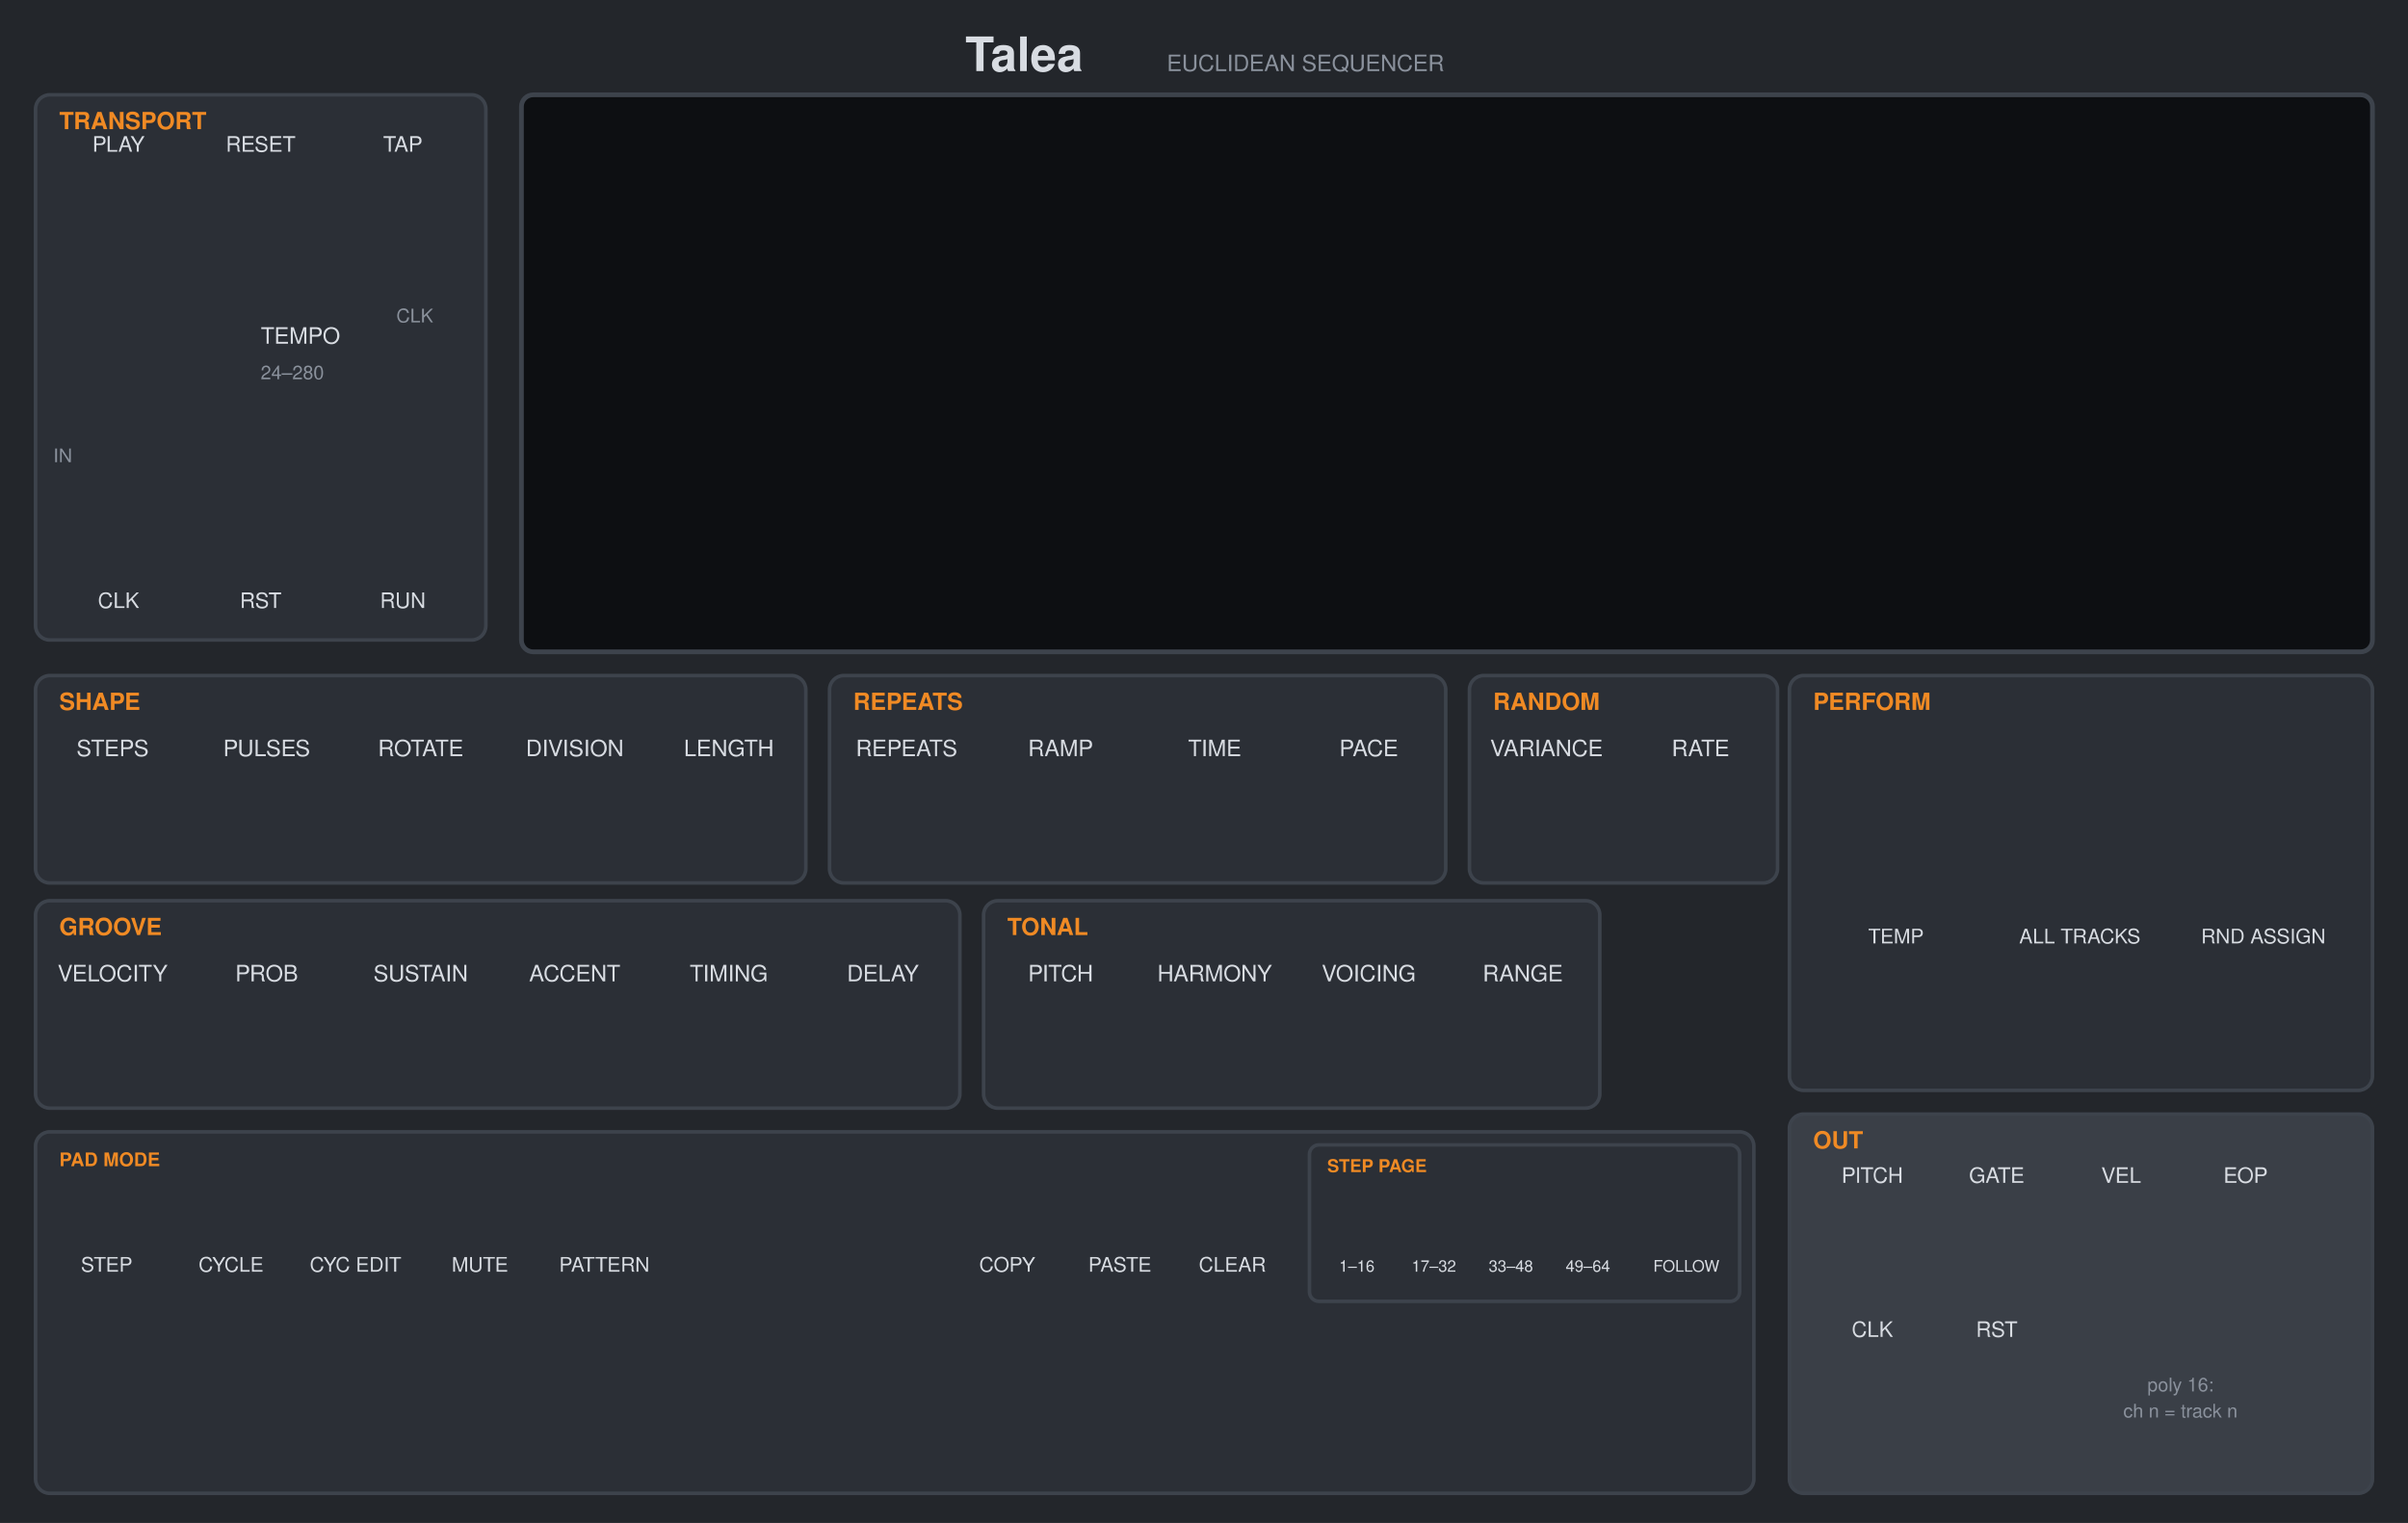
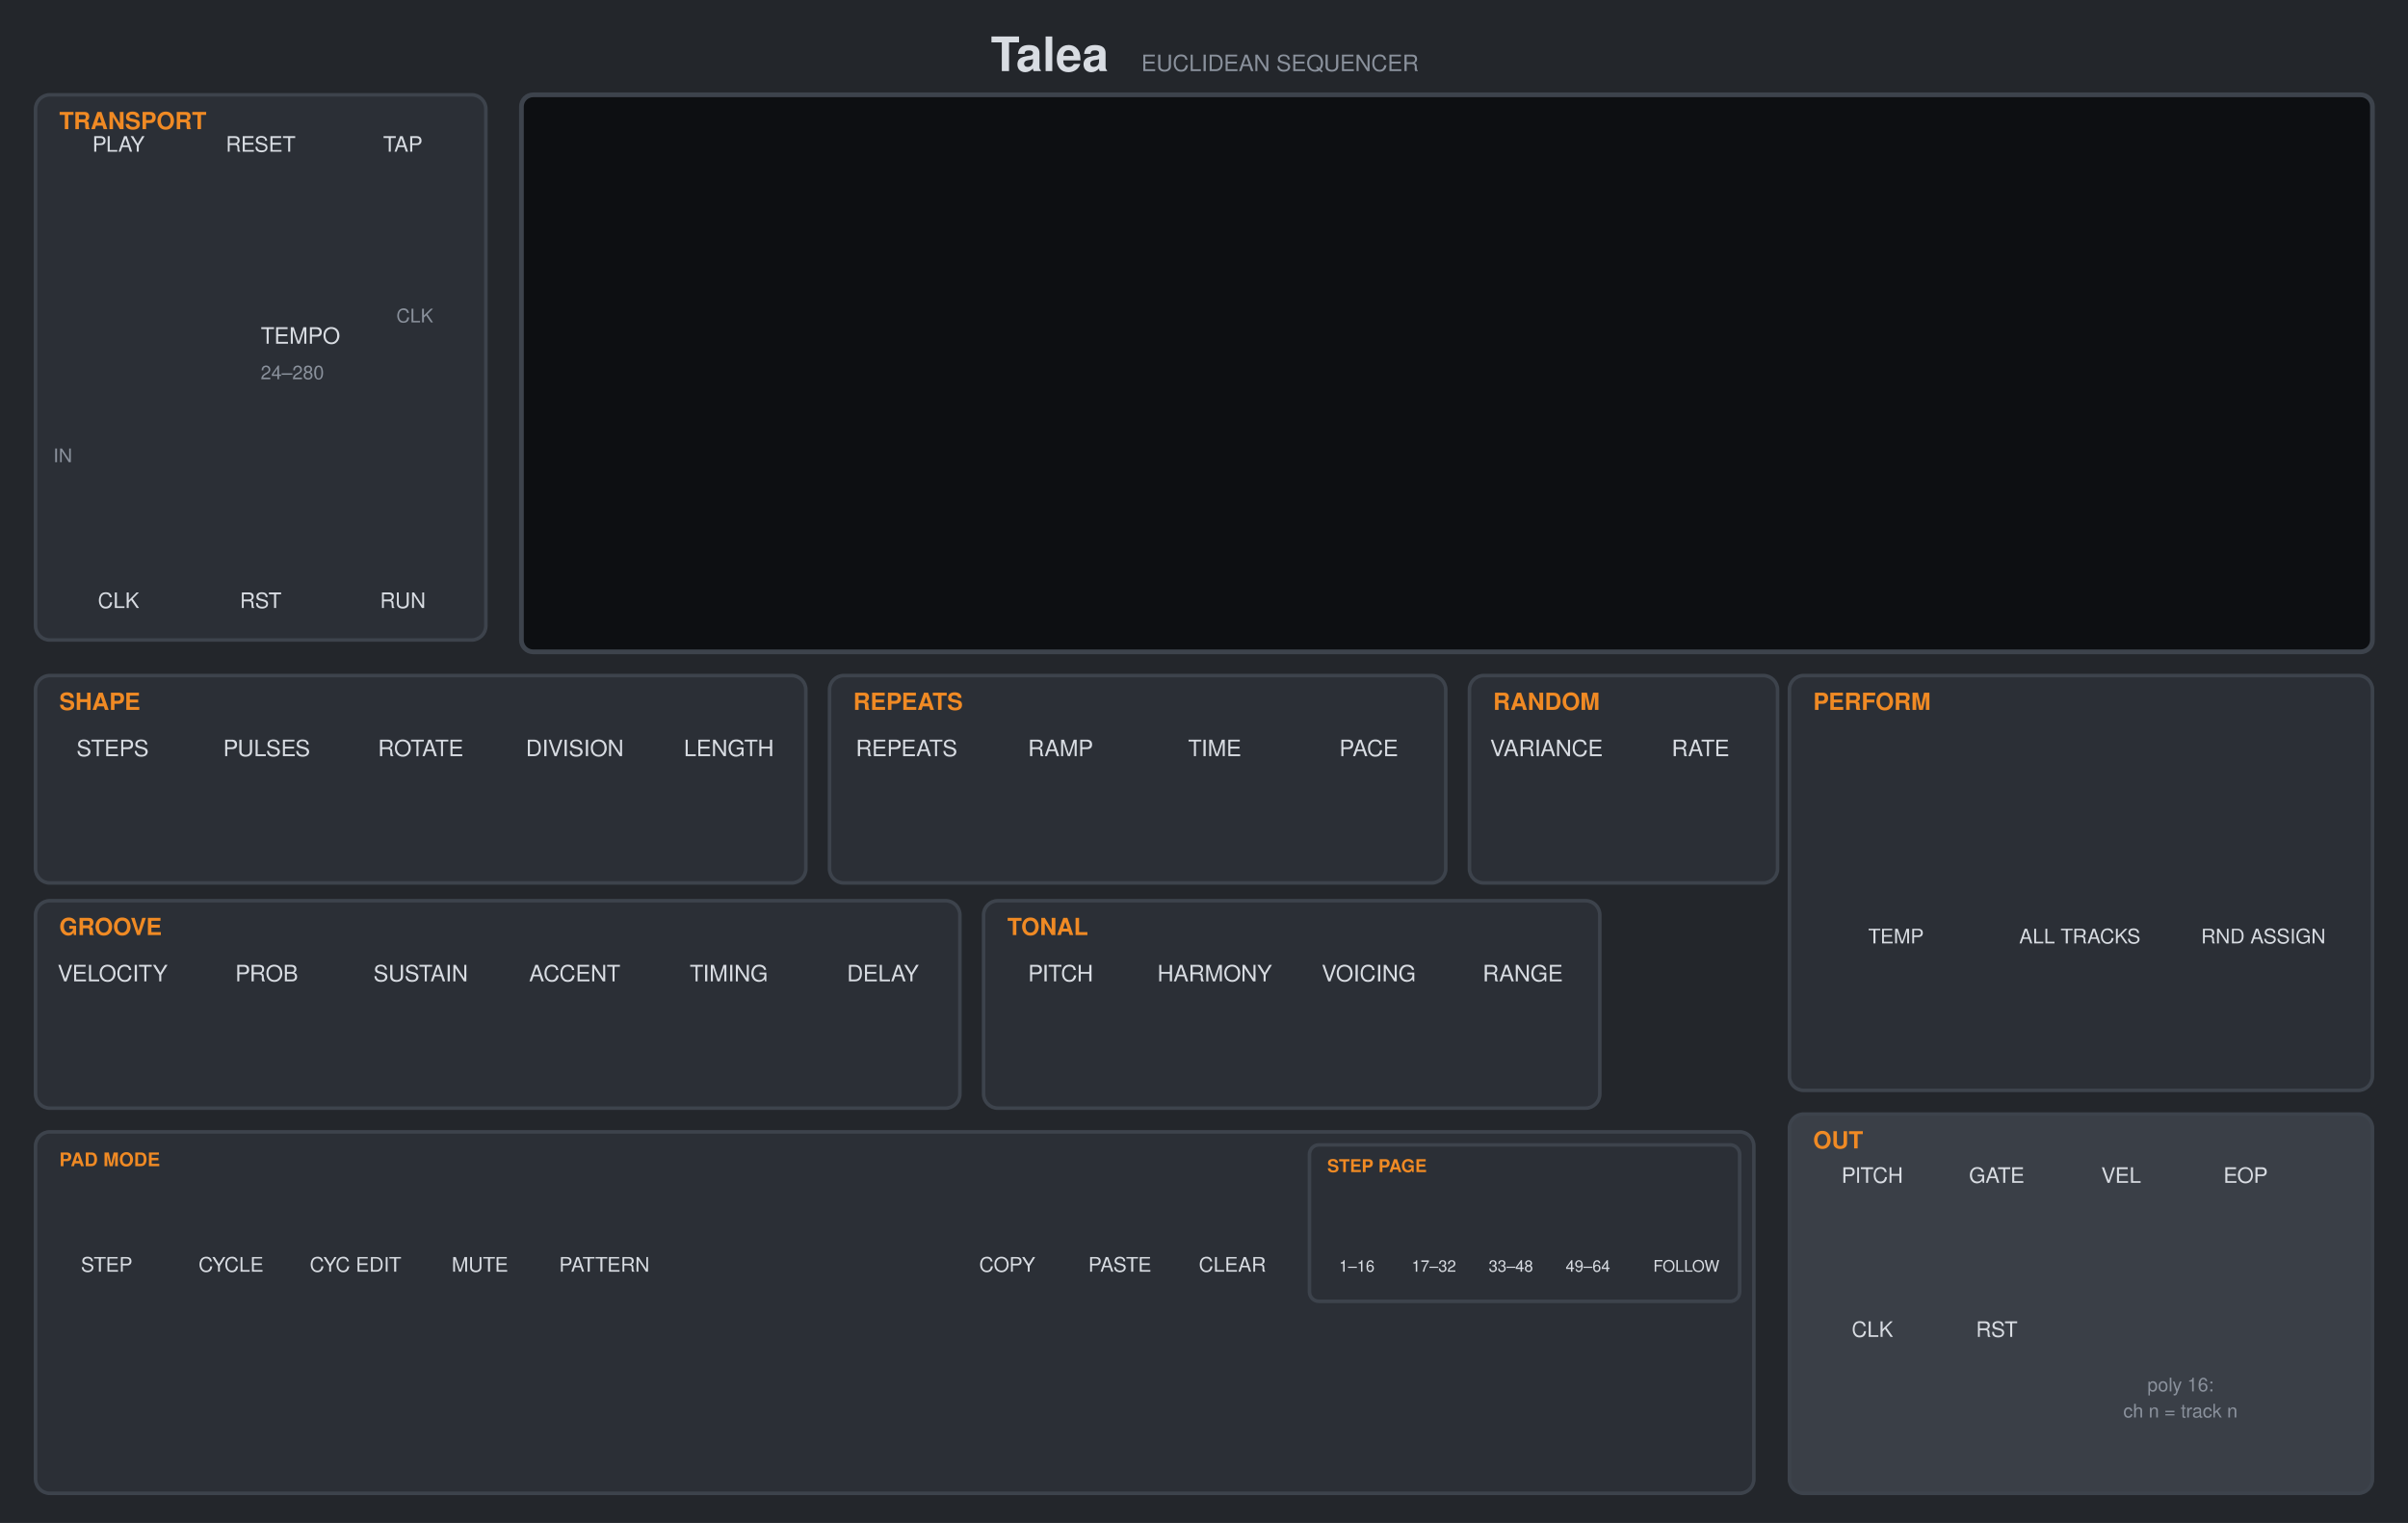
<svg xmlns="http://www.w3.org/2000/svg" width="203.20mm" height="128.5mm" viewBox="0 0 203.20 128.5">
  <rect x="0" y="0" width="203.20" height="128.5" fill="#23262b" />
-   <text x="81.45" y="6.00" font-family="Helvetica, Arial, sans-serif" font-size="4.0" font-weight="bold" fill="#d8dce2" text-anchor="start">Talea</text>
-   <text x="98.46" y="6.00" font-family="Helvetica, Arial, sans-serif" font-size="1.9" font-weight="normal" fill="#8a919c" text-anchor="start">EUCLIDEAN SEQUENCER</text>
+   <text x="83.60" y="6.00" font-family="Helvetica, Arial, sans-serif" font-size="4.0" font-weight="bold" fill="#d8dce2" text-anchor="start">Talea</text>
+   <text x="96.31" y="6.00" font-family="Helvetica, Arial, sans-serif" font-size="1.9" font-weight="normal" fill="#8a919c" text-anchor="start">EUCLIDEAN SEQUENCER</text>
  <rect x="3.00" y="8.00" width="38.00" height="46.00" rx="1.2" fill="#2b2f36" stroke="#3d434c" stroke-width="0.3" />
  <text x="5.00" y="10.90" font-family="Helvetica, Arial, sans-serif" font-size="2.0" font-weight="bold" fill="#f08a24" text-anchor="start">TRANSPORT</text>
  <text x="10.00" y="12.80" font-family="Helvetica, Arial, sans-serif" font-size="1.8" font-weight="normal" fill="#d8dce2" text-anchor="middle">PLAY</text>
  <text x="22.00" y="12.80" font-family="Helvetica, Arial, sans-serif" font-size="1.8" font-weight="normal" fill="#d8dce2" text-anchor="middle">RESET</text>
  <text x="34.00" y="12.80" font-family="Helvetica, Arial, sans-serif" font-size="1.8" font-weight="normal" fill="#d8dce2" text-anchor="middle">TAP</text>
  <text x="22.00" y="29.00" font-family="Helvetica, Arial, sans-serif" font-size="1.9" font-weight="normal" fill="#d8dce2" text-anchor="start">TEMPO</text>
  <text x="22.00" y="32.00" font-family="Helvetica, Arial, sans-serif" font-size="1.6" font-weight="normal" fill="#8a919c" text-anchor="start">24–280</text>
  <text x="35.00" y="27.20" font-family="Helvetica, Arial, sans-serif" font-size="1.6" font-weight="normal" fill="#8a919c" text-anchor="middle">CLK</text>
  <text x="4.50" y="39.00" font-family="Helvetica, Arial, sans-serif" font-size="1.6" font-weight="normal" fill="#8a919c" text-anchor="start">IN</text>
  <text x="10.00" y="51.30" font-family="Helvetica, Arial, sans-serif" font-size="1.8" font-weight="normal" fill="#d8dce2" text-anchor="middle">CLK</text>
  <text x="22.00" y="51.30" font-family="Helvetica, Arial, sans-serif" font-size="1.8" font-weight="normal" fill="#d8dce2" text-anchor="middle">RST</text>
  <text x="34.00" y="51.30" font-family="Helvetica, Arial, sans-serif" font-size="1.8" font-weight="normal" fill="#d8dce2" text-anchor="middle">RUN</text>
  <rect x="44" y="8" width="156.20" height="47" rx="1" fill="#0d0f12" stroke="#3d434c" stroke-width="0.4" />
  <rect x="3.00" y="57.00" width="65.00" height="17.50" rx="1.2" fill="#2b2f36" stroke="#3d434c" stroke-width="0.3" />
  <text x="5.00" y="59.90" font-family="Helvetica, Arial, sans-serif" font-size="2.0" font-weight="bold" fill="#f08a24" text-anchor="start">SHAPE</text>
  <text x="9.50" y="63.80" font-family="Helvetica, Arial, sans-serif" font-size="1.9" font-weight="normal" fill="#d8dce2" text-anchor="middle">STEPS</text>
  <text x="22.50" y="63.80" font-family="Helvetica, Arial, sans-serif" font-size="1.9" font-weight="normal" fill="#d8dce2" text-anchor="middle">PULSES</text>
  <text x="35.50" y="63.80" font-family="Helvetica, Arial, sans-serif" font-size="1.9" font-weight="normal" fill="#d8dce2" text-anchor="middle">ROTATE</text>
  <text x="48.50" y="63.80" font-family="Helvetica, Arial, sans-serif" font-size="1.9" font-weight="normal" fill="#d8dce2" text-anchor="middle">DIVISION</text>
  <text x="61.50" y="63.80" font-family="Helvetica, Arial, sans-serif" font-size="1.9" font-weight="normal" fill="#d8dce2" text-anchor="middle">LENGTH</text>
  <rect x="70.00" y="57.00" width="52.00" height="17.50" rx="1.2" fill="#2b2f36" stroke="#3d434c" stroke-width="0.3" />
  <text x="72.00" y="59.90" font-family="Helvetica, Arial, sans-serif" font-size="2.0" font-weight="bold" fill="#f08a24" text-anchor="start">REPEATS</text>
  <text x="76.50" y="63.80" font-family="Helvetica, Arial, sans-serif" font-size="1.9" font-weight="normal" fill="#d8dce2" text-anchor="middle">REPEATS</text>
  <text x="89.50" y="63.80" font-family="Helvetica, Arial, sans-serif" font-size="1.9" font-weight="normal" fill="#d8dce2" text-anchor="middle">RAMP</text>
  <text x="102.50" y="63.80" font-family="Helvetica, Arial, sans-serif" font-size="1.9" font-weight="normal" fill="#d8dce2" text-anchor="middle">TIME</text>
  <text x="115.50" y="63.80" font-family="Helvetica, Arial, sans-serif" font-size="1.9" font-weight="normal" fill="#d8dce2" text-anchor="middle">PACE</text>
  <rect x="124.00" y="57.00" width="26.00" height="17.50" rx="1.2" fill="#2b2f36" stroke="#3d434c" stroke-width="0.3" />
  <text x="126.00" y="59.90" font-family="Helvetica, Arial, sans-serif" font-size="2.0" font-weight="bold" fill="#f08a24" text-anchor="start">RANDOM</text>
  <text x="130.50" y="63.80" font-family="Helvetica, Arial, sans-serif" font-size="1.9" font-weight="normal" fill="#d8dce2" text-anchor="middle">VARIANCE</text>
  <text x="143.50" y="63.80" font-family="Helvetica, Arial, sans-serif" font-size="1.9" font-weight="normal" fill="#d8dce2" text-anchor="middle">RATE</text>
  <rect x="3.00" y="76.00" width="78.00" height="17.50" rx="1.2" fill="#2b2f36" stroke="#3d434c" stroke-width="0.3" />
  <text x="5.00" y="78.90" font-family="Helvetica, Arial, sans-serif" font-size="2.0" font-weight="bold" fill="#f08a24" text-anchor="start">GROOVE</text>
  <text x="9.50" y="82.80" font-family="Helvetica, Arial, sans-serif" font-size="1.9" font-weight="normal" fill="#d8dce2" text-anchor="middle">VELOCITY</text>
  <text x="22.50" y="82.80" font-family="Helvetica, Arial, sans-serif" font-size="1.9" font-weight="normal" fill="#d8dce2" text-anchor="middle">PROB</text>
  <text x="35.50" y="82.80" font-family="Helvetica, Arial, sans-serif" font-size="1.9" font-weight="normal" fill="#d8dce2" text-anchor="middle">SUSTAIN</text>
  <text x="48.50" y="82.80" font-family="Helvetica, Arial, sans-serif" font-size="1.9" font-weight="normal" fill="#d8dce2" text-anchor="middle">ACCENT</text>
  <text x="61.50" y="82.80" font-family="Helvetica, Arial, sans-serif" font-size="1.9" font-weight="normal" fill="#d8dce2" text-anchor="middle">TIMING</text>
  <text x="74.50" y="82.80" font-family="Helvetica, Arial, sans-serif" font-size="1.9" font-weight="normal" fill="#d8dce2" text-anchor="middle">DELAY</text>
  <rect x="83.00" y="76.00" width="52.00" height="17.50" rx="1.2" fill="#2b2f36" stroke="#3d434c" stroke-width="0.3" />
  <text x="85.00" y="78.90" font-family="Helvetica, Arial, sans-serif" font-size="2.0" font-weight="bold" fill="#f08a24" text-anchor="start">TONAL</text>
  <text x="89.50" y="82.80" font-family="Helvetica, Arial, sans-serif" font-size="1.9" font-weight="normal" fill="#d8dce2" text-anchor="middle">PITCH</text>
  <text x="102.50" y="82.80" font-family="Helvetica, Arial, sans-serif" font-size="1.9" font-weight="normal" fill="#d8dce2" text-anchor="middle">HARMONY</text>
  <text x="115.50" y="82.80" font-family="Helvetica, Arial, sans-serif" font-size="1.9" font-weight="normal" fill="#d8dce2" text-anchor="middle">VOICING</text>
  <text x="128.50" y="82.80" font-family="Helvetica, Arial, sans-serif" font-size="1.9" font-weight="normal" fill="#d8dce2" text-anchor="middle">RANGE</text>
  <rect x="3.00" y="95.50" width="145.00" height="30.50" rx="1.2" fill="#2b2f36" stroke="#3d434c" stroke-width="0.3" />
  <text x="9.00" y="107.30" font-family="Helvetica, Arial, sans-serif" font-size="1.7" font-weight="normal" fill="#d8dce2" text-anchor="middle">STEP</text>
  <text x="19.50" y="107.30" font-family="Helvetica, Arial, sans-serif" font-size="1.7" font-weight="normal" fill="#d8dce2" text-anchor="middle">CYCLE</text>
  <text x="40.50" y="107.30" font-family="Helvetica, Arial, sans-serif" font-size="1.7" font-weight="normal" fill="#d8dce2" text-anchor="middle">MUTE</text>
  <text x="51.00" y="107.30" font-family="Helvetica, Arial, sans-serif" font-size="1.7" font-weight="normal" fill="#d8dce2" text-anchor="middle">PATTERN</text>
  <text x="5.00" y="98.40" font-family="Helvetica, Arial, sans-serif" font-size="1.6" font-weight="bold" fill="#f08a24" text-anchor="start">PAD MODE</text>
  <text x="30.00" y="107.30" font-family="Helvetica, Arial, sans-serif" font-size="1.7" font-weight="normal" fill="#d8dce2" text-anchor="middle">CYC EDIT</text>
  <text x="85.00" y="107.30" font-family="Helvetica, Arial, sans-serif" font-size="1.7" font-weight="normal" fill="#d8dce2" text-anchor="middle">COPY</text>
  <text x="94.50" y="107.30" font-family="Helvetica, Arial, sans-serif" font-size="1.7" font-weight="normal" fill="#d8dce2" text-anchor="middle">PASTE</text>
  <text x="104.00" y="107.30" font-family="Helvetica, Arial, sans-serif" font-size="1.7" font-weight="normal" fill="#d8dce2" text-anchor="middle">CLEAR</text>
  <rect x="110.5" y="96.6" width="36.3" height="13.2" rx="0.8" fill="none" stroke="#3d434c" stroke-width="0.3" />
  <text x="112.00" y="98.90" font-family="Helvetica, Arial, sans-serif" font-size="1.5" font-weight="bold" fill="#f08a24" text-anchor="start">STEP PAGE</text>
  <text x="114.50" y="107.30" font-family="Helvetica, Arial, sans-serif" font-size="1.35" font-weight="normal" fill="#d8dce2" text-anchor="middle">1–16</text>
  <text x="121.00" y="107.30" font-family="Helvetica, Arial, sans-serif" font-size="1.35" font-weight="normal" fill="#d8dce2" text-anchor="middle">17–32</text>
  <text x="127.50" y="107.30" font-family="Helvetica, Arial, sans-serif" font-size="1.35" font-weight="normal" fill="#d8dce2" text-anchor="middle">33–48</text>
  <text x="134.00" y="107.30" font-family="Helvetica, Arial, sans-serif" font-size="1.35" font-weight="normal" fill="#d8dce2" text-anchor="middle">49–64</text>
  <text x="142.30" y="107.30" font-family="Helvetica, Arial, sans-serif" font-size="1.35" font-weight="normal" fill="#d8dce2" text-anchor="middle">FOLLOW</text>
  <rect x="151.00" y="57.00" width="49.20" height="35.00" rx="1.2" fill="#2b2f36" stroke="#3d434c" stroke-width="0.3" />
  <text x="153.00" y="59.90" font-family="Helvetica, Arial, sans-serif" font-size="2.0" font-weight="bold" fill="#f08a24" text-anchor="start">PERFORM</text>
  <text x="160.00" y="79.60" font-family="Helvetica, Arial, sans-serif" font-size="1.7" font-weight="normal" fill="#d8dce2" text-anchor="middle">TEMP</text>
  <text x="175.50" y="79.60" font-family="Helvetica, Arial, sans-serif" font-size="1.7" font-weight="normal" fill="#d8dce2" text-anchor="middle">ALL TRACKS</text>
  <text x="191.00" y="79.60" font-family="Helvetica, Arial, sans-serif" font-size="1.7" font-weight="normal" fill="#d8dce2" text-anchor="middle">RND ASSIGN</text>
  <rect x="151.00" y="94.00" width="49.20" height="32.00" rx="1.2" fill="#3a3f47" stroke="#3d434c" stroke-width="0.3" />
  <text x="153.00" y="96.90" font-family="Helvetica, Arial, sans-serif" font-size="2.0" font-weight="bold" fill="#f08a24" text-anchor="start">OUT</text>
  <text x="158.00" y="99.80" font-family="Helvetica, Arial, sans-serif" font-size="1.8" font-weight="normal" fill="#d8dce2" text-anchor="middle">PITCH</text>
  <text x="168.50" y="99.80" font-family="Helvetica, Arial, sans-serif" font-size="1.8" font-weight="normal" fill="#d8dce2" text-anchor="middle">GATE</text>
  <text x="179.00" y="99.80" font-family="Helvetica, Arial, sans-serif" font-size="1.8" font-weight="normal" fill="#d8dce2" text-anchor="middle">VEL</text>
  <text x="189.50" y="99.80" font-family="Helvetica, Arial, sans-serif" font-size="1.8" font-weight="normal" fill="#d8dce2" text-anchor="middle">EOP</text>
  <text x="158.00" y="112.80" font-family="Helvetica, Arial, sans-serif" font-size="1.8" font-weight="normal" fill="#d8dce2" text-anchor="middle">CLK</text>
  <text x="168.50" y="112.80" font-family="Helvetica, Arial, sans-serif" font-size="1.8" font-weight="normal" fill="#d8dce2" text-anchor="middle">RST</text>
  <text x="184.00" y="117.40" font-family="Helvetica, Arial, sans-serif" font-size="1.6" font-weight="normal" fill="#8a919c" text-anchor="middle">poly 16:</text>
  <text x="184.00" y="119.60" font-family="Helvetica, Arial, sans-serif" font-size="1.6" font-weight="normal" fill="#8a919c" text-anchor="middle">ch n = track n</text>
  <g id="components" style="display:none">
    <circle id="PLAY_PARAM" cx="10.00" cy="17.00" r="1" fill="#ff0000" />
    <circle id="PLAY_LIGHT" cx="10.00" cy="17.00" r="1" fill="#ff00ff" />
    <circle id="RESET_PARAM" cx="22.00" cy="17.00" r="1" fill="#ff0000" />
    <circle id="TAP_PARAM" cx="34.00" cy="17.00" r="1" fill="#ff0000" />
    <circle id="TEMPO_PARAM" cx="14.00" cy="30.00" r="1" fill="#ff0000" />
    <circle id="CLOCK_LIGHT" cx="35.00" cy="30.00" r="1" fill="#ff00ff" />
    <circle id="CLOCK_INPUT" cx="10.00" cy="44.00" r="1" fill="#00ff00" />
    <circle id="RESET_INPUT" cx="22.00" cy="44.00" r="1" fill="#00ff00" />
    <circle id="RUN_INPUT" cx="34.00" cy="44.00" r="1" fill="#00ff00" />
    <rect id="ContextDisplay" x="44.00" y="8.00" width="156.20" height="47.00" fill="#ffff00" />
    <circle id="STEPS_PARAM" cx="9.50" cy="69.00" r="1" fill="#ff0000" />
    <circle id="PULSES_PARAM" cx="22.50" cy="69.00" r="1" fill="#ff0000" />
    <circle id="ROTATE_PARAM" cx="35.50" cy="69.00" r="1" fill="#ff0000" />
    <circle id="DIVISION_PARAM" cx="48.50" cy="69.00" r="1" fill="#ff0000" />
    <circle id="LENGTH_PARAM" cx="61.50" cy="69.00" r="1" fill="#ff0000" />
    <circle id="REPEATS_PARAM" cx="76.50" cy="69.00" r="1" fill="#ff0000" />
    <circle id="RAMP_PARAM" cx="89.50" cy="69.00" r="1" fill="#ff0000" />
    <circle id="REPEAT_TIME_PARAM" cx="102.50" cy="69.00" r="1" fill="#ff0000" />
    <circle id="PACE_PARAM" cx="115.50" cy="69.00" r="1" fill="#ff0000" />
    <circle id="VARIANCE_PARAM" cx="130.50" cy="69.00" r="1" fill="#ff0000" />
    <circle id="RANDOM_RATE_PARAM" cx="143.50" cy="69.00" r="1" fill="#ff0000" />
    <circle id="VELOCITY_PARAM" cx="9.50" cy="88.00" r="1" fill="#ff0000" />
    <circle id="PROBABILITY_PARAM" cx="22.50" cy="88.00" r="1" fill="#ff0000" />
    <circle id="SUSTAIN_PARAM" cx="35.50" cy="88.00" r="1" fill="#ff0000" />
    <circle id="ACCENT_PARAM" cx="48.50" cy="88.00" r="1" fill="#ff0000" />
    <circle id="TIMING_PARAM" cx="61.50" cy="88.00" r="1" fill="#ff0000" />
    <circle id="DELAY_PARAM" cx="74.50" cy="88.00" r="1" fill="#ff0000" />
    <circle id="PITCH_PARAM" cx="89.50" cy="88.00" r="1" fill="#ff0000" />
    <circle id="HARMONY_PARAM" cx="102.50" cy="88.00" r="1" fill="#ff0000" />
    <circle id="VOICING_PARAM" cx="115.50" cy="88.00" r="1" fill="#ff0000" />
    <circle id="RANGE_PARAM" cx="128.50" cy="88.00" r="1" fill="#ff0000" />
    <circle id="MODE_STEP_PARAM" cx="9.00" cy="102.00" r="1" fill="#ff0000" />
    <circle id="MODE_LIGHT_0" cx="9.00" cy="102.00" r="1" fill="#ff00ff" />
    <circle id="MODE_CYCLE_PARAM" cx="19.50" cy="102.00" r="1" fill="#ff0000" />
    <circle id="MODE_LIGHT_1" cx="19.50" cy="102.00" r="1" fill="#ff00ff" />
    <circle id="MODE_MUTE_PARAM" cx="40.50" cy="102.00" r="1" fill="#ff0000" />
    <circle id="MODE_LIGHT_2" cx="40.50" cy="102.00" r="1" fill="#ff00ff" />
    <circle id="MODE_PATTERN_PARAM" cx="51.00" cy="102.00" r="1" fill="#ff0000" />
    <circle id="MODE_LIGHT_3" cx="51.00" cy="102.00" r="1" fill="#ff00ff" />
    <circle id="CYCLE_EDIT_PARAM" cx="30.00" cy="102.00" r="1" fill="#ff0000" />
    <circle id="CYCLE_EDIT_LIGHT" cx="30.00" cy="102.00" r="1" fill="#ff00ff" />
    <circle id="COPY_PARAM" cx="85.00" cy="102.00" r="1" fill="#ff0000" />
    <circle id="COPY_LIGHT" cx="85.00" cy="102.00" r="1" fill="#ff00ff" />
    <circle id="PASTE_PARAM" cx="94.50" cy="102.00" r="1" fill="#ff0000" />
    <circle id="PASTE_LIGHT" cx="94.50" cy="102.00" r="1" fill="#ff00ff" />
    <circle id="CLEAR_PARAM" cx="104.00" cy="102.00" r="1" fill="#ff0000" />
    <circle id="CLEAR_LIGHT" cx="104.00" cy="102.00" r="1" fill="#ff00ff" />
    <circle id="STEP_PAGE_PARAM_0" cx="114.50" cy="102.60" r="1" fill="#ff0000" />
    <circle id="STEP_PAGE_LIGHT_0" cx="114.50" cy="102.60" r="1" fill="#ff00ff" />
    <circle id="STEP_PAGE_PARAM_1" cx="121.00" cy="102.60" r="1" fill="#ff0000" />
    <circle id="STEP_PAGE_LIGHT_1" cx="121.00" cy="102.60" r="1" fill="#ff00ff" />
    <circle id="STEP_PAGE_PARAM_2" cx="127.50" cy="102.60" r="1" fill="#ff0000" />
    <circle id="STEP_PAGE_LIGHT_2" cx="127.50" cy="102.60" r="1" fill="#ff00ff" />
    <circle id="STEP_PAGE_PARAM_3" cx="134.00" cy="102.60" r="1" fill="#ff0000" />
    <circle id="STEP_PAGE_LIGHT_3" cx="134.00" cy="102.60" r="1" fill="#ff00ff" />
    <circle id="FOLLOW_PARAM" cx="142.30" cy="102.60" r="1" fill="#ff0000" />
    <circle id="FOLLOW_LIGHT" cx="142.30" cy="102.60" r="1" fill="#ff00ff" />
    <circle id="PAD_PARAM_1" cx="8.30" cy="118.30" r="1" fill="#ff0000" />
    <circle id="PAD_LIGHT_1" cx="8.30" cy="118.30" r="1" fill="#ff00ff" />
    <circle id="TRACK_SELECT_PARAM_1" cx="8.30" cy="111.90" r="1" fill="#ff0000" />
    <circle id="TRACK_SELECT_LIGHT_1" cx="8.30" cy="111.90" r="1" fill="#ff00ff" />
    <circle id="PAD_PARAM_2" cx="17.26" cy="118.30" r="1" fill="#ff0000" />
    <circle id="PAD_LIGHT_2" cx="17.26" cy="118.30" r="1" fill="#ff00ff" />
    <circle id="TRACK_SELECT_PARAM_2" cx="17.26" cy="111.90" r="1" fill="#ff0000" />
    <circle id="TRACK_SELECT_LIGHT_2" cx="17.26" cy="111.90" r="1" fill="#ff00ff" />
    <circle id="PAD_PARAM_3" cx="26.22" cy="118.30" r="1" fill="#ff0000" />
    <circle id="PAD_LIGHT_3" cx="26.22" cy="118.30" r="1" fill="#ff00ff" />
    <circle id="TRACK_SELECT_PARAM_3" cx="26.22" cy="111.90" r="1" fill="#ff0000" />
    <circle id="TRACK_SELECT_LIGHT_3" cx="26.22" cy="111.90" r="1" fill="#ff00ff" />
    <circle id="PAD_PARAM_4" cx="35.18" cy="118.30" r="1" fill="#ff0000" />
    <circle id="PAD_LIGHT_4" cx="35.18" cy="118.30" r="1" fill="#ff00ff" />
    <circle id="TRACK_SELECT_PARAM_4" cx="35.18" cy="111.90" r="1" fill="#ff0000" />
    <circle id="TRACK_SELECT_LIGHT_4" cx="35.18" cy="111.90" r="1" fill="#ff00ff" />
    <circle id="PAD_PARAM_5" cx="44.14" cy="118.30" r="1" fill="#ff0000" />
    <circle id="PAD_LIGHT_5" cx="44.14" cy="118.30" r="1" fill="#ff00ff" />
    <circle id="TRACK_SELECT_PARAM_5" cx="44.14" cy="111.90" r="1" fill="#ff0000" />
    <circle id="TRACK_SELECT_LIGHT_5" cx="44.14" cy="111.90" r="1" fill="#ff00ff" />
    <circle id="PAD_PARAM_6" cx="53.10" cy="118.30" r="1" fill="#ff0000" />
    <circle id="PAD_LIGHT_6" cx="53.10" cy="118.30" r="1" fill="#ff00ff" />
    <circle id="TRACK_SELECT_PARAM_6" cx="53.10" cy="111.90" r="1" fill="#ff0000" />
    <circle id="TRACK_SELECT_LIGHT_6" cx="53.10" cy="111.90" r="1" fill="#ff00ff" />
    <circle id="PAD_PARAM_7" cx="62.06" cy="118.30" r="1" fill="#ff0000" />
    <circle id="PAD_LIGHT_7" cx="62.06" cy="118.30" r="1" fill="#ff00ff" />
    <circle id="TRACK_SELECT_PARAM_7" cx="62.06" cy="111.90" r="1" fill="#ff0000" />
    <circle id="TRACK_SELECT_LIGHT_7" cx="62.06" cy="111.90" r="1" fill="#ff00ff" />
    <circle id="PAD_PARAM_8" cx="71.02" cy="118.30" r="1" fill="#ff0000" />
    <circle id="PAD_LIGHT_8" cx="71.02" cy="118.30" r="1" fill="#ff00ff" />
    <circle id="TRACK_SELECT_PARAM_8" cx="71.02" cy="111.90" r="1" fill="#ff0000" />
    <circle id="TRACK_SELECT_LIGHT_8" cx="71.02" cy="111.90" r="1" fill="#ff00ff" />
    <circle id="PAD_PARAM_9" cx="79.98" cy="118.30" r="1" fill="#ff0000" />
    <circle id="PAD_LIGHT_9" cx="79.98" cy="118.30" r="1" fill="#ff00ff" />
    <circle id="TRACK_SELECT_PARAM_9" cx="79.98" cy="111.90" r="1" fill="#ff0000" />
    <circle id="TRACK_SELECT_LIGHT_9" cx="79.98" cy="111.90" r="1" fill="#ff00ff" />
    <circle id="PAD_PARAM_10" cx="88.94" cy="118.30" r="1" fill="#ff0000" />
    <circle id="PAD_LIGHT_10" cx="88.94" cy="118.30" r="1" fill="#ff00ff" />
    <circle id="TRACK_SELECT_PARAM_10" cx="88.94" cy="111.90" r="1" fill="#ff0000" />
    <circle id="TRACK_SELECT_LIGHT_10" cx="88.94" cy="111.90" r="1" fill="#ff00ff" />
    <circle id="PAD_PARAM_11" cx="97.90" cy="118.30" r="1" fill="#ff0000" />
    <circle id="PAD_LIGHT_11" cx="97.90" cy="118.30" r="1" fill="#ff00ff" />
    <circle id="TRACK_SELECT_PARAM_11" cx="97.90" cy="111.90" r="1" fill="#ff0000" />
    <circle id="TRACK_SELECT_LIGHT_11" cx="97.90" cy="111.90" r="1" fill="#ff00ff" />
    <circle id="PAD_PARAM_12" cx="106.86" cy="118.30" r="1" fill="#ff0000" />
    <circle id="PAD_LIGHT_12" cx="106.86" cy="118.30" r="1" fill="#ff00ff" />
    <circle id="TRACK_SELECT_PARAM_12" cx="106.86" cy="111.90" r="1" fill="#ff0000" />
    <circle id="TRACK_SELECT_LIGHT_12" cx="106.86" cy="111.90" r="1" fill="#ff00ff" />
    <circle id="PAD_PARAM_13" cx="115.82" cy="118.30" r="1" fill="#ff0000" />
    <circle id="PAD_LIGHT_13" cx="115.82" cy="118.30" r="1" fill="#ff00ff" />
    <circle id="TRACK_SELECT_PARAM_13" cx="115.82" cy="111.90" r="1" fill="#ff0000" />
    <circle id="TRACK_SELECT_LIGHT_13" cx="115.82" cy="111.90" r="1" fill="#ff00ff" />
    <circle id="PAD_PARAM_14" cx="124.78" cy="118.30" r="1" fill="#ff0000" />
    <circle id="PAD_LIGHT_14" cx="124.78" cy="118.30" r="1" fill="#ff00ff" />
    <circle id="TRACK_SELECT_PARAM_14" cx="124.78" cy="111.90" r="1" fill="#ff0000" />
    <circle id="TRACK_SELECT_LIGHT_14" cx="124.78" cy="111.90" r="1" fill="#ff00ff" />
    <circle id="PAD_PARAM_15" cx="133.74" cy="118.30" r="1" fill="#ff0000" />
    <circle id="PAD_LIGHT_15" cx="133.74" cy="118.30" r="1" fill="#ff00ff" />
    <circle id="TRACK_SELECT_PARAM_15" cx="133.74" cy="111.90" r="1" fill="#ff0000" />
    <circle id="TRACK_SELECT_LIGHT_15" cx="133.74" cy="111.90" r="1" fill="#ff00ff" />
    <circle id="PAD_PARAM_16" cx="142.70" cy="118.30" r="1" fill="#ff0000" />
    <circle id="PAD_LIGHT_16" cx="142.70" cy="118.30" r="1" fill="#ff00ff" />
    <circle id="TRACK_SELECT_PARAM_16" cx="142.70" cy="111.90" r="1" fill="#ff0000" />
    <circle id="TRACK_SELECT_LIGHT_16" cx="142.70" cy="111.90" r="1" fill="#ff00ff" />
    <circle id="TEMP_PARAM" cx="160.00" cy="73.00" r="1" fill="#ff0000" />
    <circle id="TEMP_LIGHT" cx="160.00" cy="73.00" r="1" fill="#ff00ff" />
    <circle id="ALL_PARAM" cx="175.50" cy="73.00" r="1" fill="#ff0000" />
    <circle id="ALL_LIGHT" cx="175.50" cy="73.00" r="1" fill="#ff00ff" />
    <circle id="RND_ASSIGN_PARAM" cx="191.00" cy="73.00" r="1" fill="#ff0000" />
    <circle id="RND_ASSIGN_LIGHT" cx="191.00" cy="73.00" r="1" fill="#ff00ff" />
    <circle id="PITCH_OUTPUT" cx="158.00" cy="105.00" r="1" fill="#0000ff" />
    <circle id="GATE_OUTPUT" cx="168.50" cy="105.00" r="1" fill="#0000ff" />
    <circle id="VELOCITY_OUTPUT" cx="179.00" cy="105.00" r="1" fill="#0000ff" />
    <circle id="EOP_OUTPUT" cx="189.50" cy="105.00" r="1" fill="#0000ff" />
    <circle id="CLOCK_OUTPUT" cx="158.00" cy="118.00" r="1" fill="#0000ff" />
    <circle id="RESET_OUTPUT" cx="168.50" cy="118.00" r="1" fill="#0000ff" />
  </g>
</svg>
